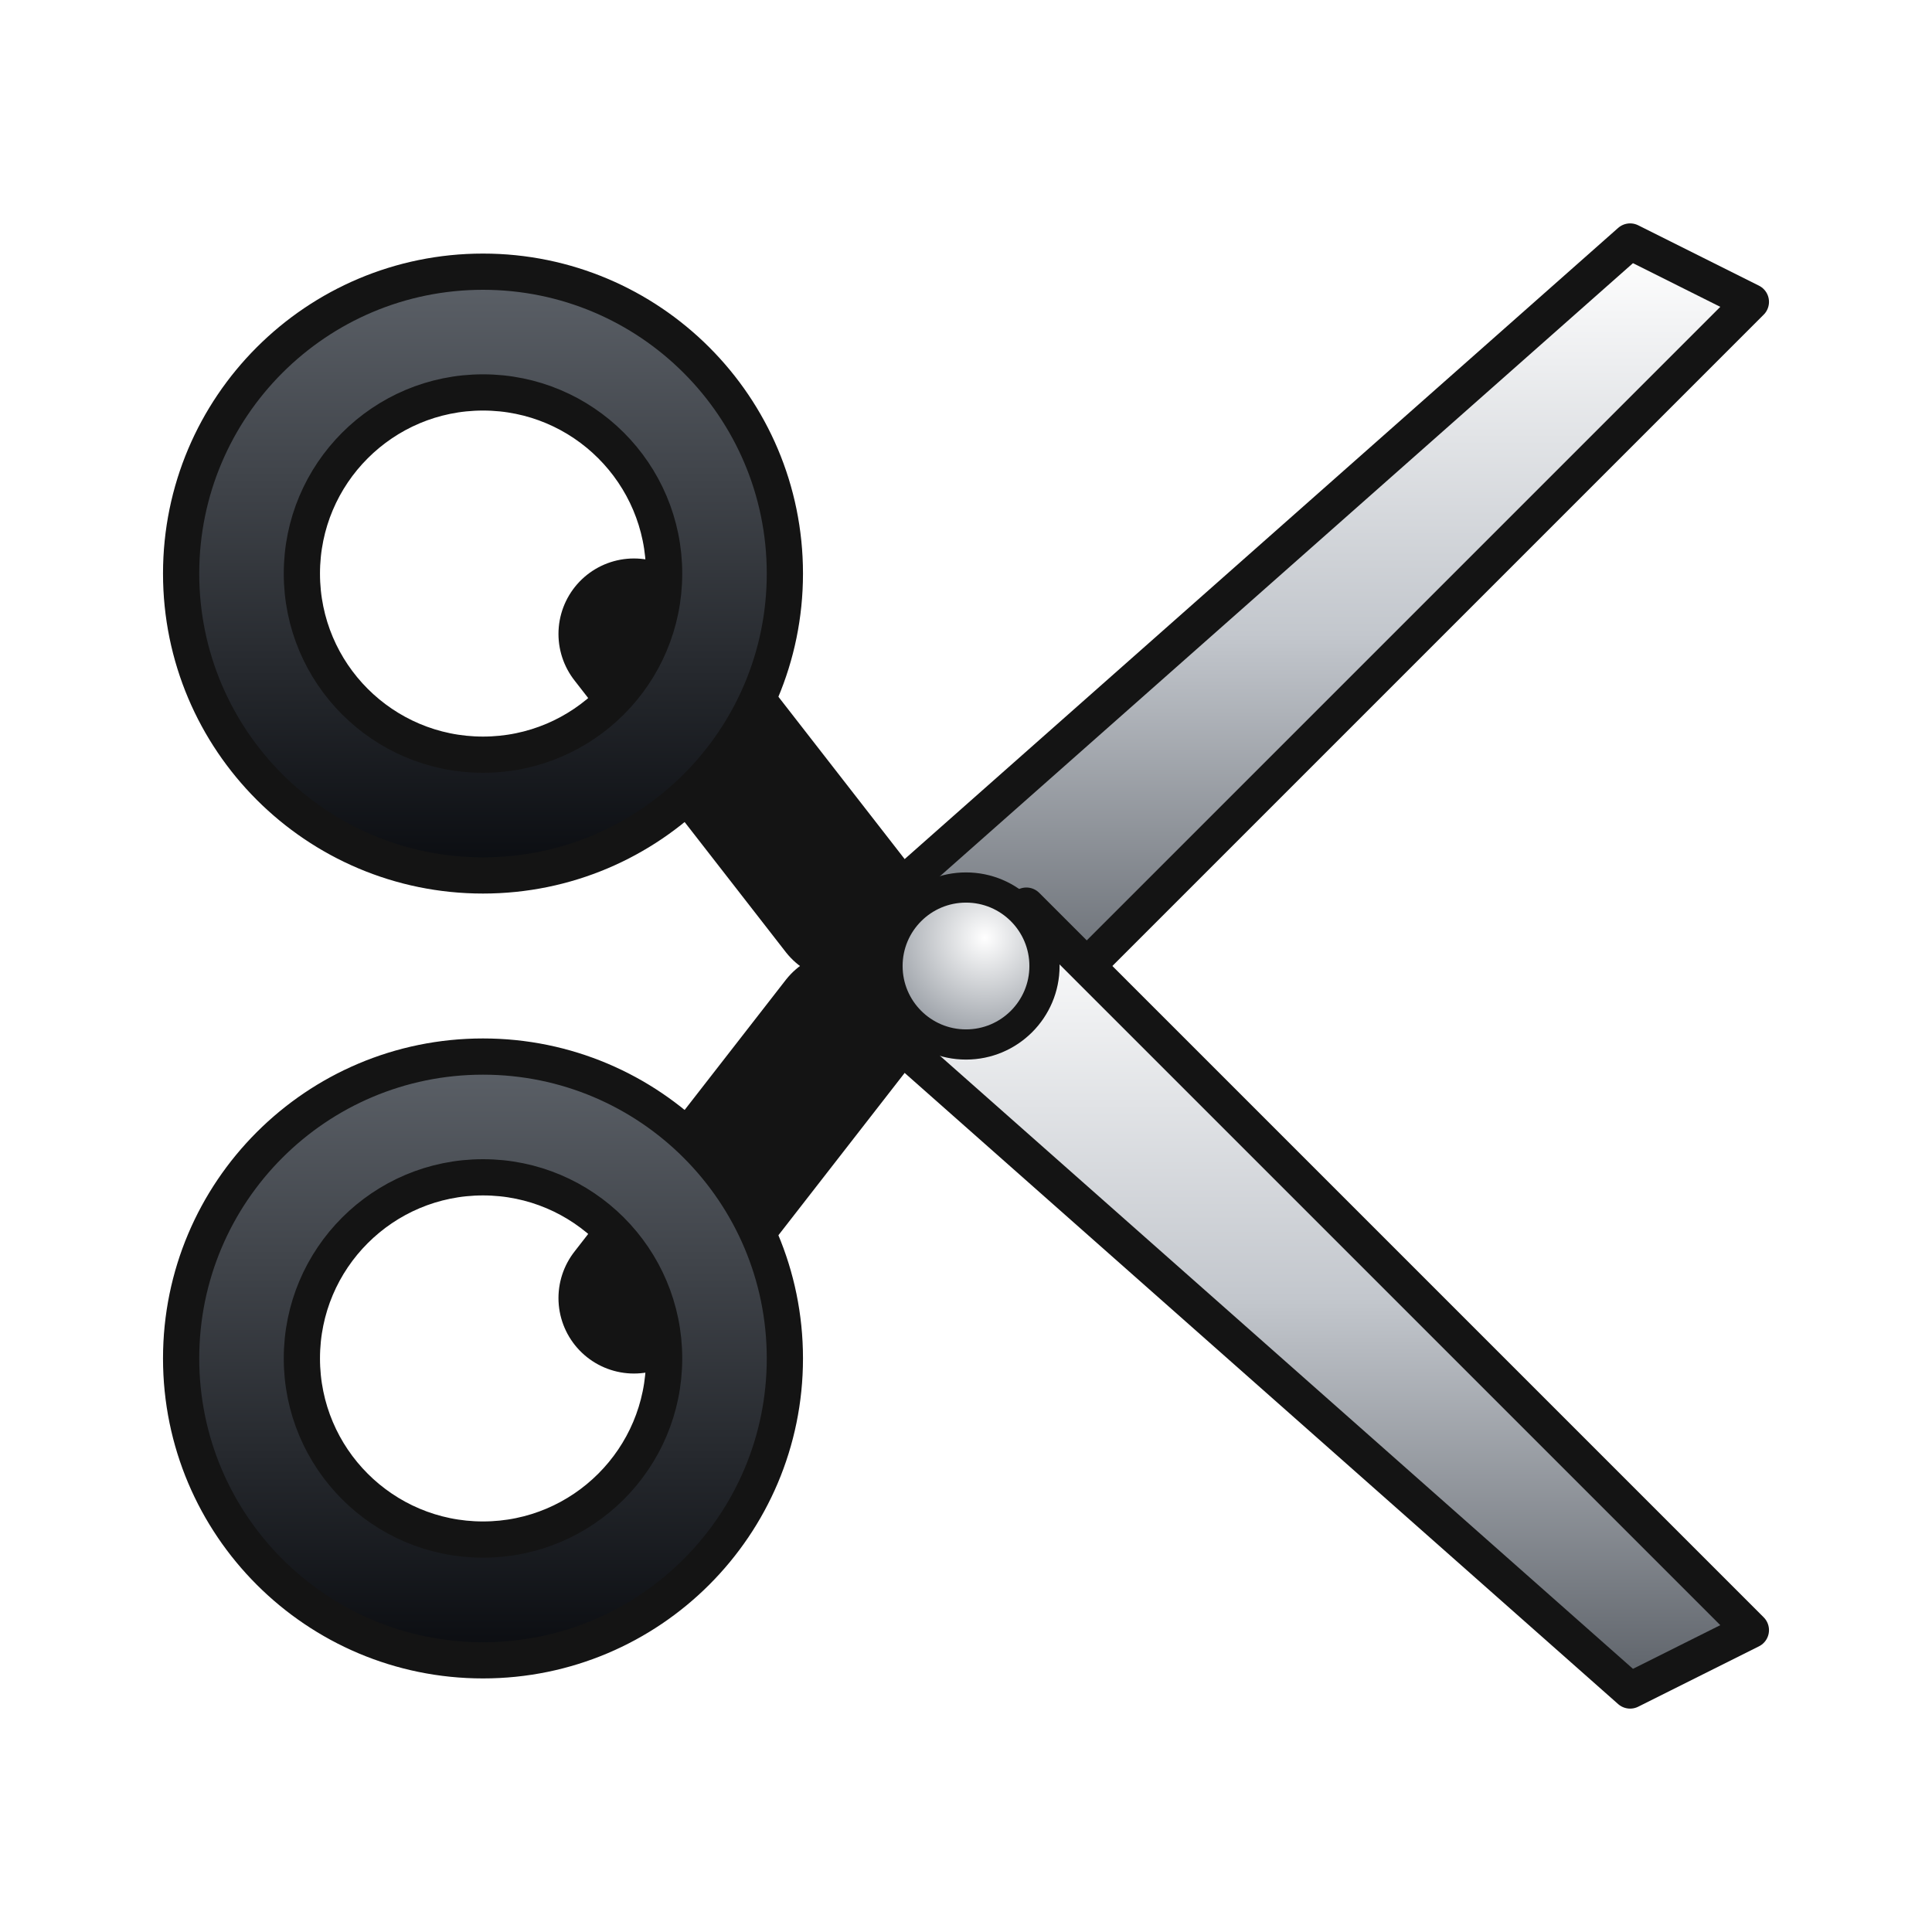
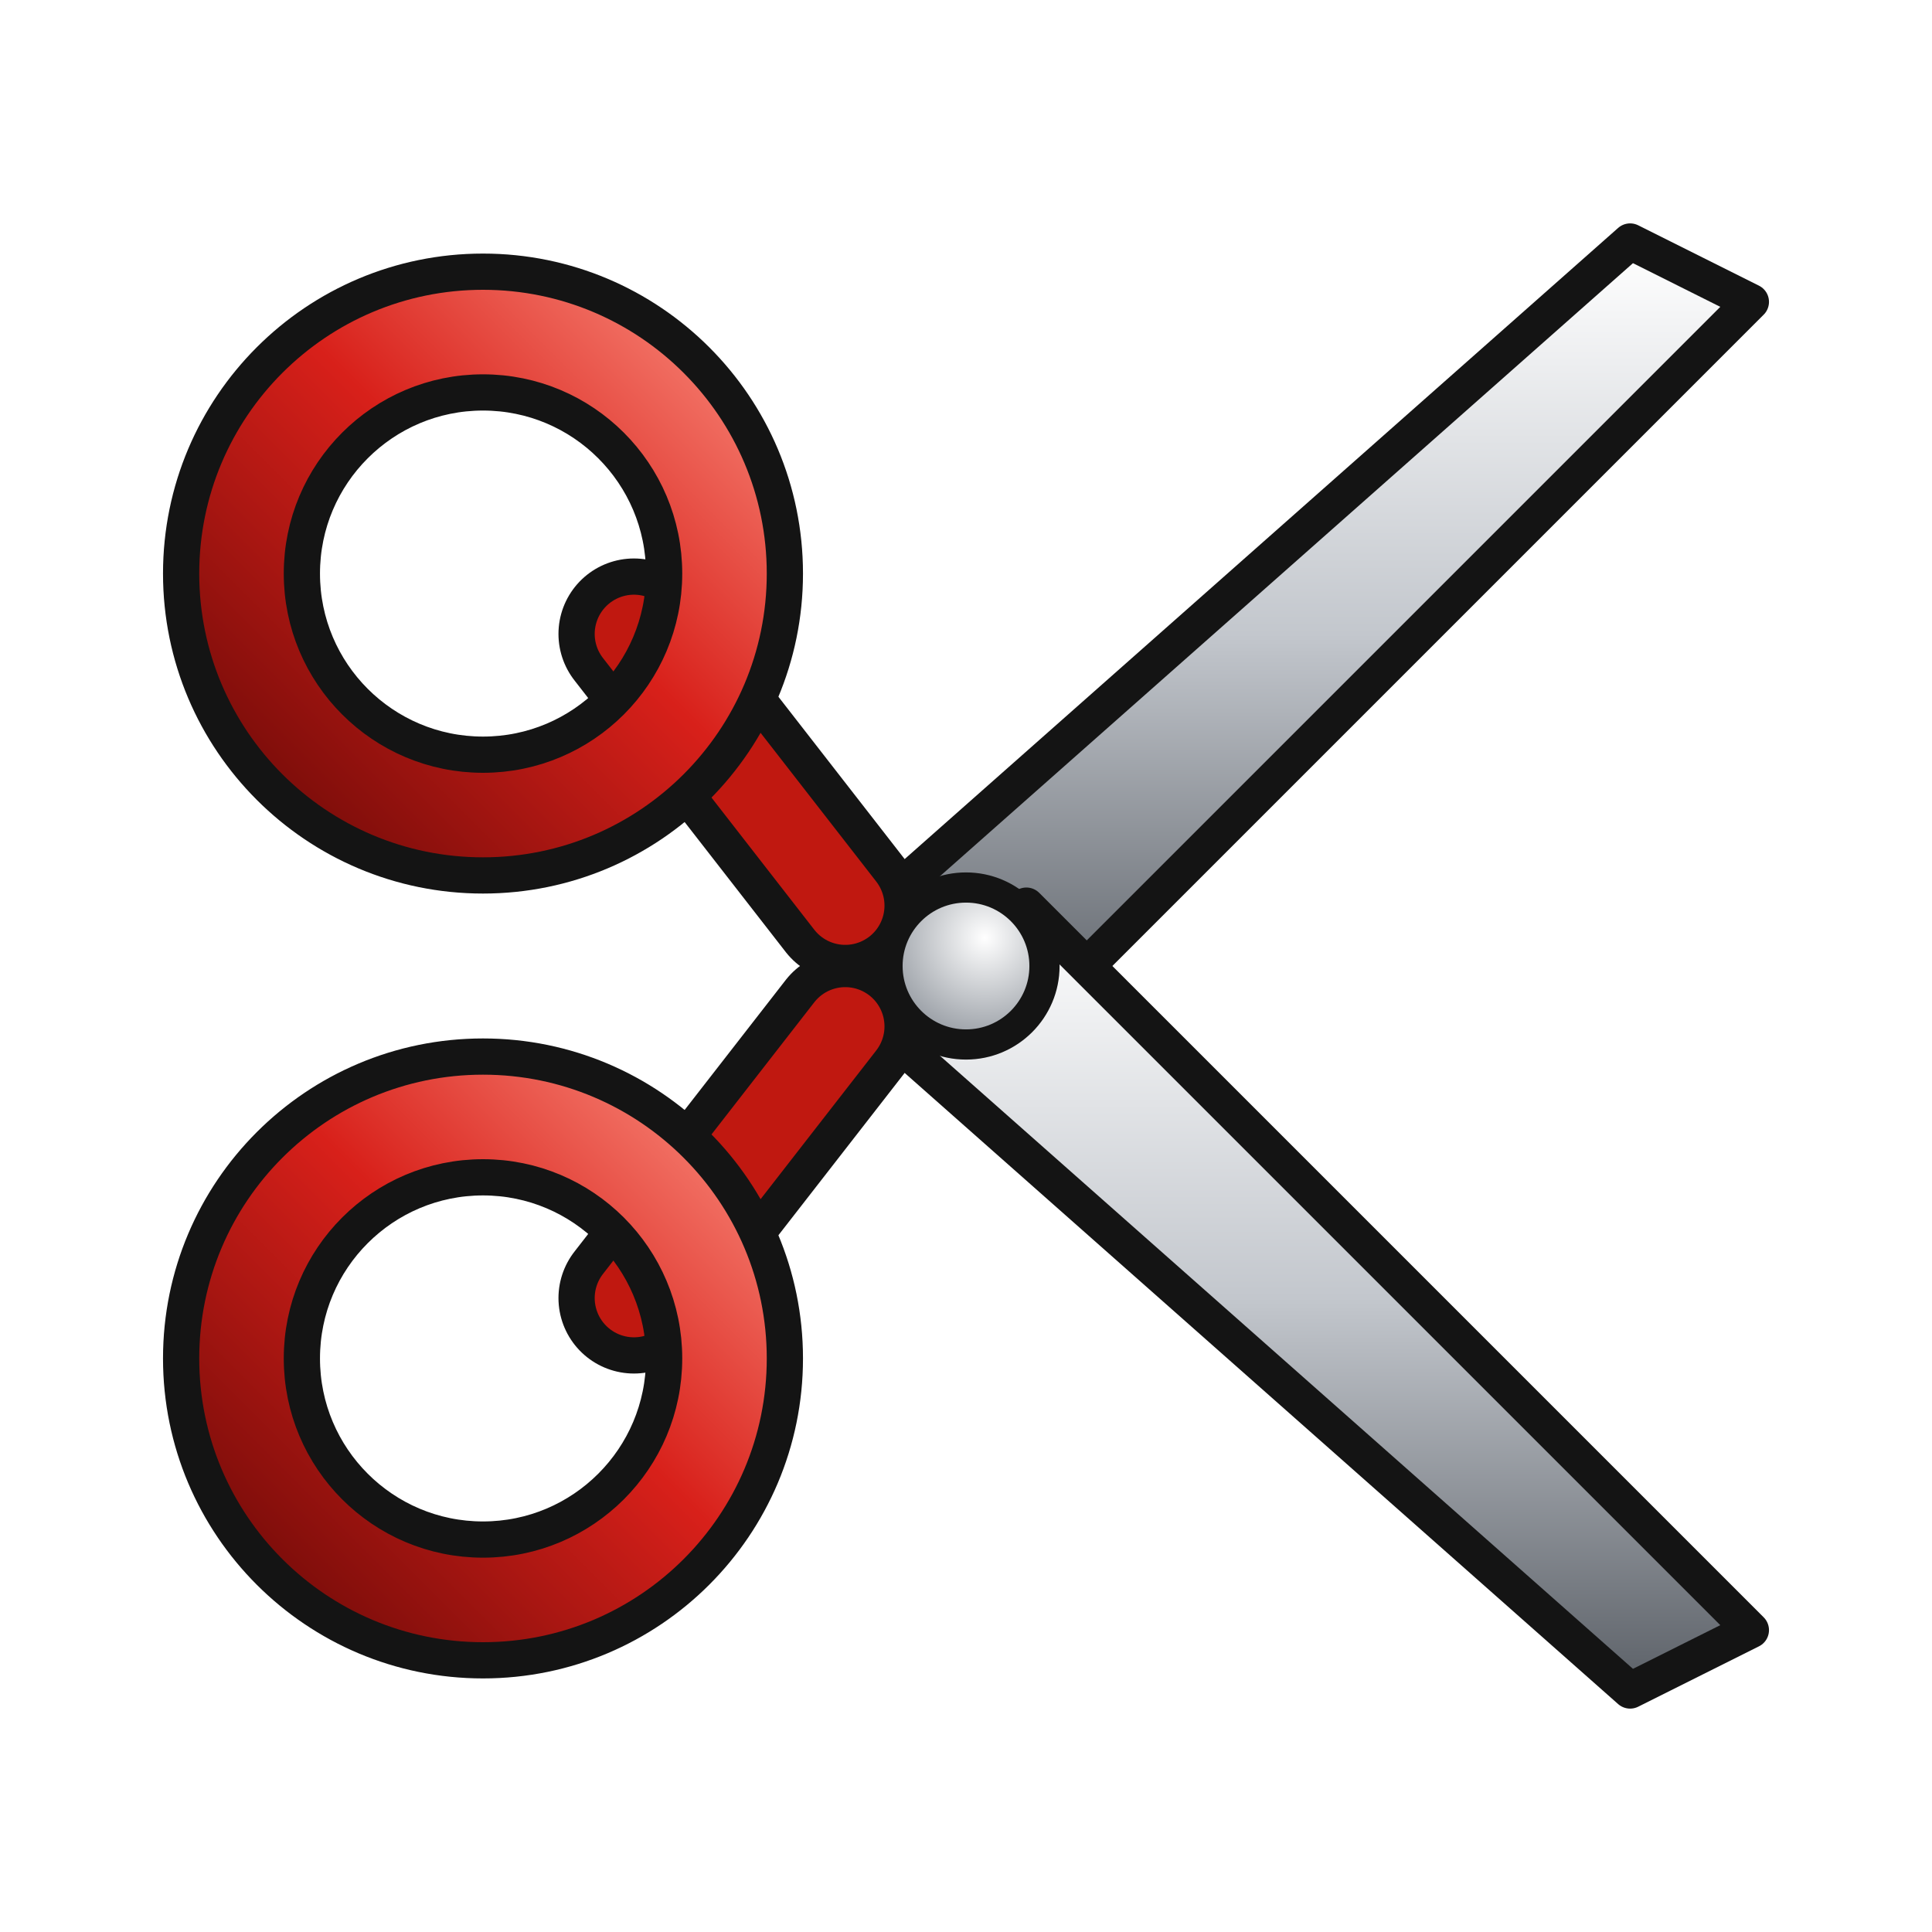
<svg xmlns="http://www.w3.org/2000/svg" width="64" height="64" viewBox="0 0 64 64">
  <defs>
    <linearGradient id="l1" x1="0" y1="0" x2="0" y2="1">
      <stop offset="0" stop-color="#ffffff" />
      <stop offset="0.5" stop-color="#c3c7cd" />
      <stop offset="1" stop-color="#5c6168" />
    </linearGradient>
    <linearGradient id="l2" x1="0" y1="0" x2="0" y2="1">
      <stop offset="0" stop-color="#ffffff" />
      <stop offset="0.5" stop-color="#c3c7cd" />
      <stop offset="1" stop-color="#5c6168" />
    </linearGradient>
-     <linearGradient id="l3" x1="0" y1="0" x2="0" y2="1">
-       <stop offset="0" stop-color="#5c6168" />
-       <stop offset="1" stop-color="#0a0c10" />
+     <linearGradient id="l3" x1="0" y1="0" x2="1" y2="1">
+       <stop offset="0" stop-color="#ff9a8a" />
+       <stop offset="0.45" stop-color="#d8201a" />
+       <stop offset="1" stop-color="#5a0604" />
    </linearGradient>
-     <linearGradient id="l4" x1="0" y1="0" x2="0" y2="1">
-       <stop offset="0" stop-color="#5c6168" />
-       <stop offset="1" stop-color="#0a0c10" />
+     <linearGradient id="l4" x1="0" y1="0" x2="1" y2="1">
+       <stop offset="0" stop-color="#ff9a8a" />
+       <stop offset="0.45" stop-color="#d8201a" />
+       <stop offset="1" stop-color="#5a0604" />
    </linearGradient>
    <radialGradient id="r5" cx="0.38" cy="0.32" r="0.75" fx="0.38" fy="0.32">
      <stop offset="0" stop-color="#ffffff" />
      <stop offset="1" stop-color="#8a9098" />
    </radialGradient>
  </defs>
  <g transform="translate(64,0) scale(-1,1)">
    <path d="M30,34L6,10L10,8L36,31Z" fill="url(#l1)" stroke="#141414" stroke-width="1.2" stroke-linejoin="round" />
    <path d="M30,30L6,54L10,56L36,33Z" fill="url(#l2)" stroke="#141414" stroke-width="1.2" stroke-linejoin="round" />
    <path d="M36,34L43,43" stroke="#141414" stroke-width="5" stroke-linecap="round" />
+     <path d="M36,34L43,43" stroke="#c01810" stroke-width="2.6" stroke-linecap="round" />
    <path d="M58,45A10,10 0 1 0 38,45A10,10 0 1 0 58,45ZM54,45A6,6 0 1 0 42,45A6,6 0 1 0 54,45Z" fill="url(#l3)" stroke="#141414" stroke-width="1.2" stroke-linejoin="round" fill-rule="evenodd" />
    <path d="M36,30L43,21" stroke="#141414" stroke-width="5" stroke-linecap="round" />
+     <path d="M36,30L43,21" stroke="#c01810" stroke-width="2.6" stroke-linecap="round" />
    <path d="M58,19A10,10 0 1 0 38,19A10,10 0 1 0 58,19ZM54,19A6,6 0 1 0 42,19A6,6 0 1 0 54,19Z" fill="url(#l4)" stroke="#141414" stroke-width="1.2" stroke-linejoin="round" fill-rule="evenodd" />
    <path d="M34.6,32A2.6,2.6 0 1 0 29.4,32A2.6,2.6 0 1 0 34.6,32Z" fill="url(#r5)" stroke="#141414" stroke-width="1" stroke-linejoin="round" />
  </g>
</svg>
